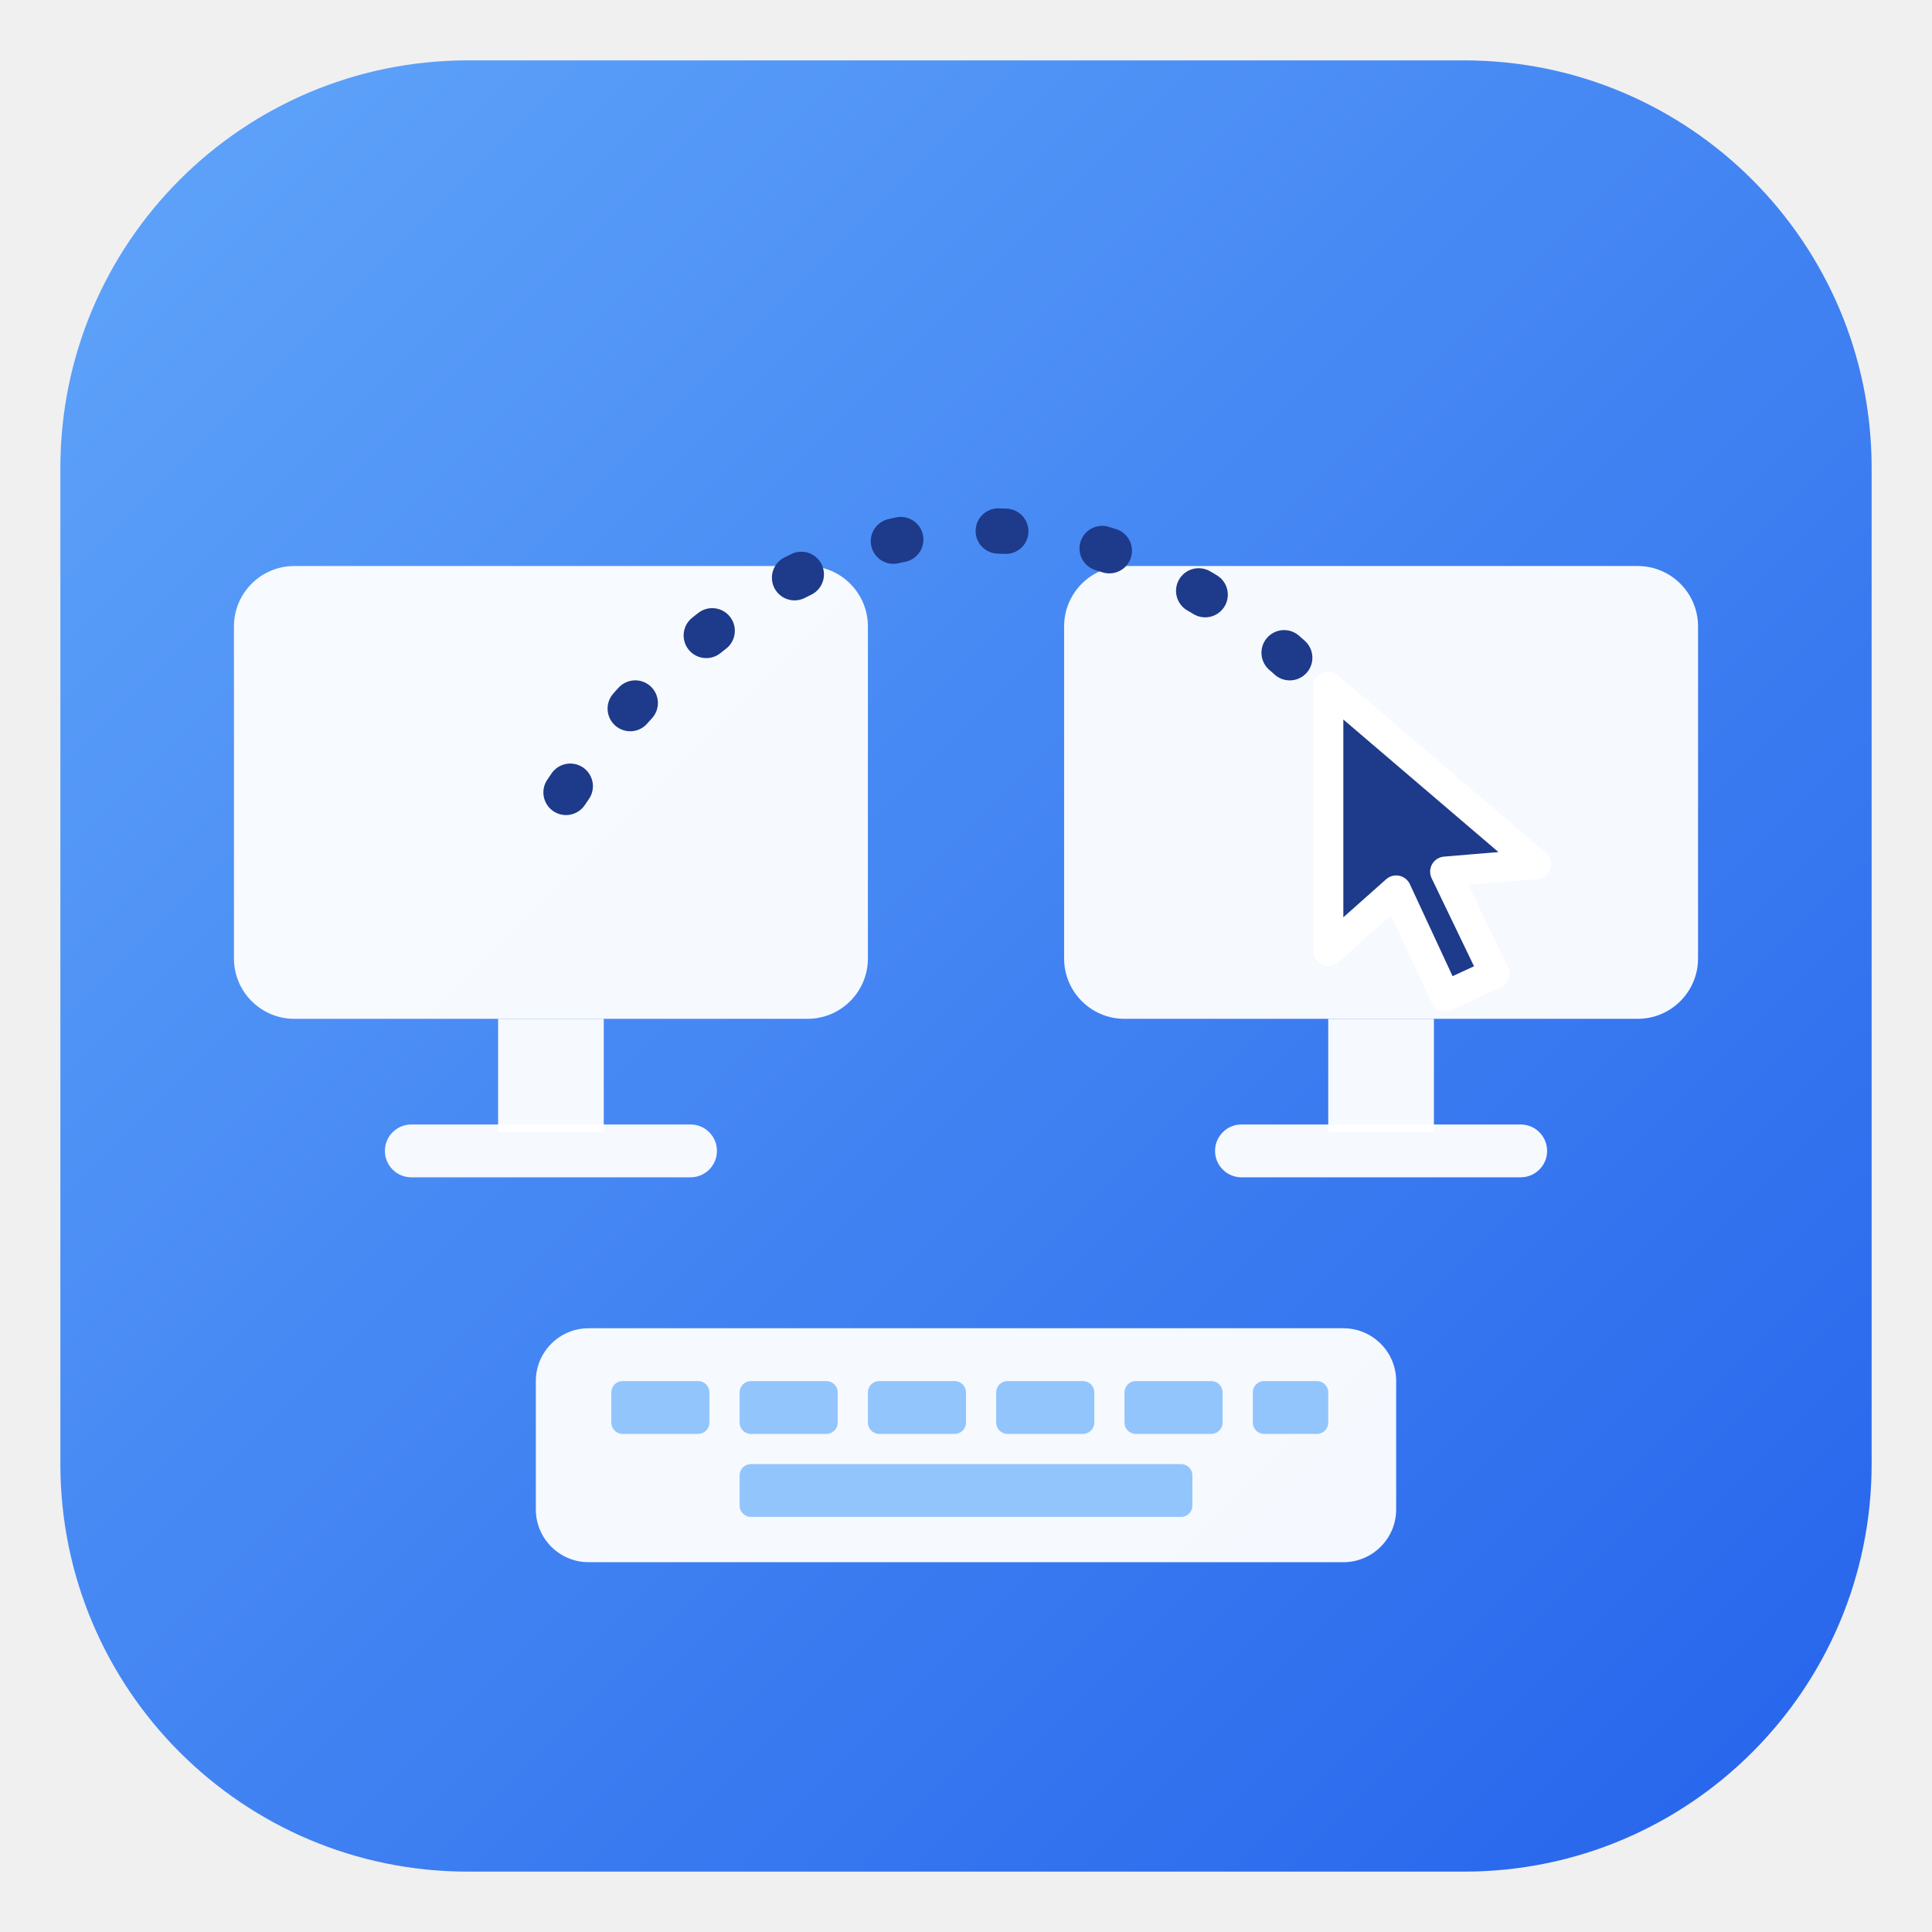
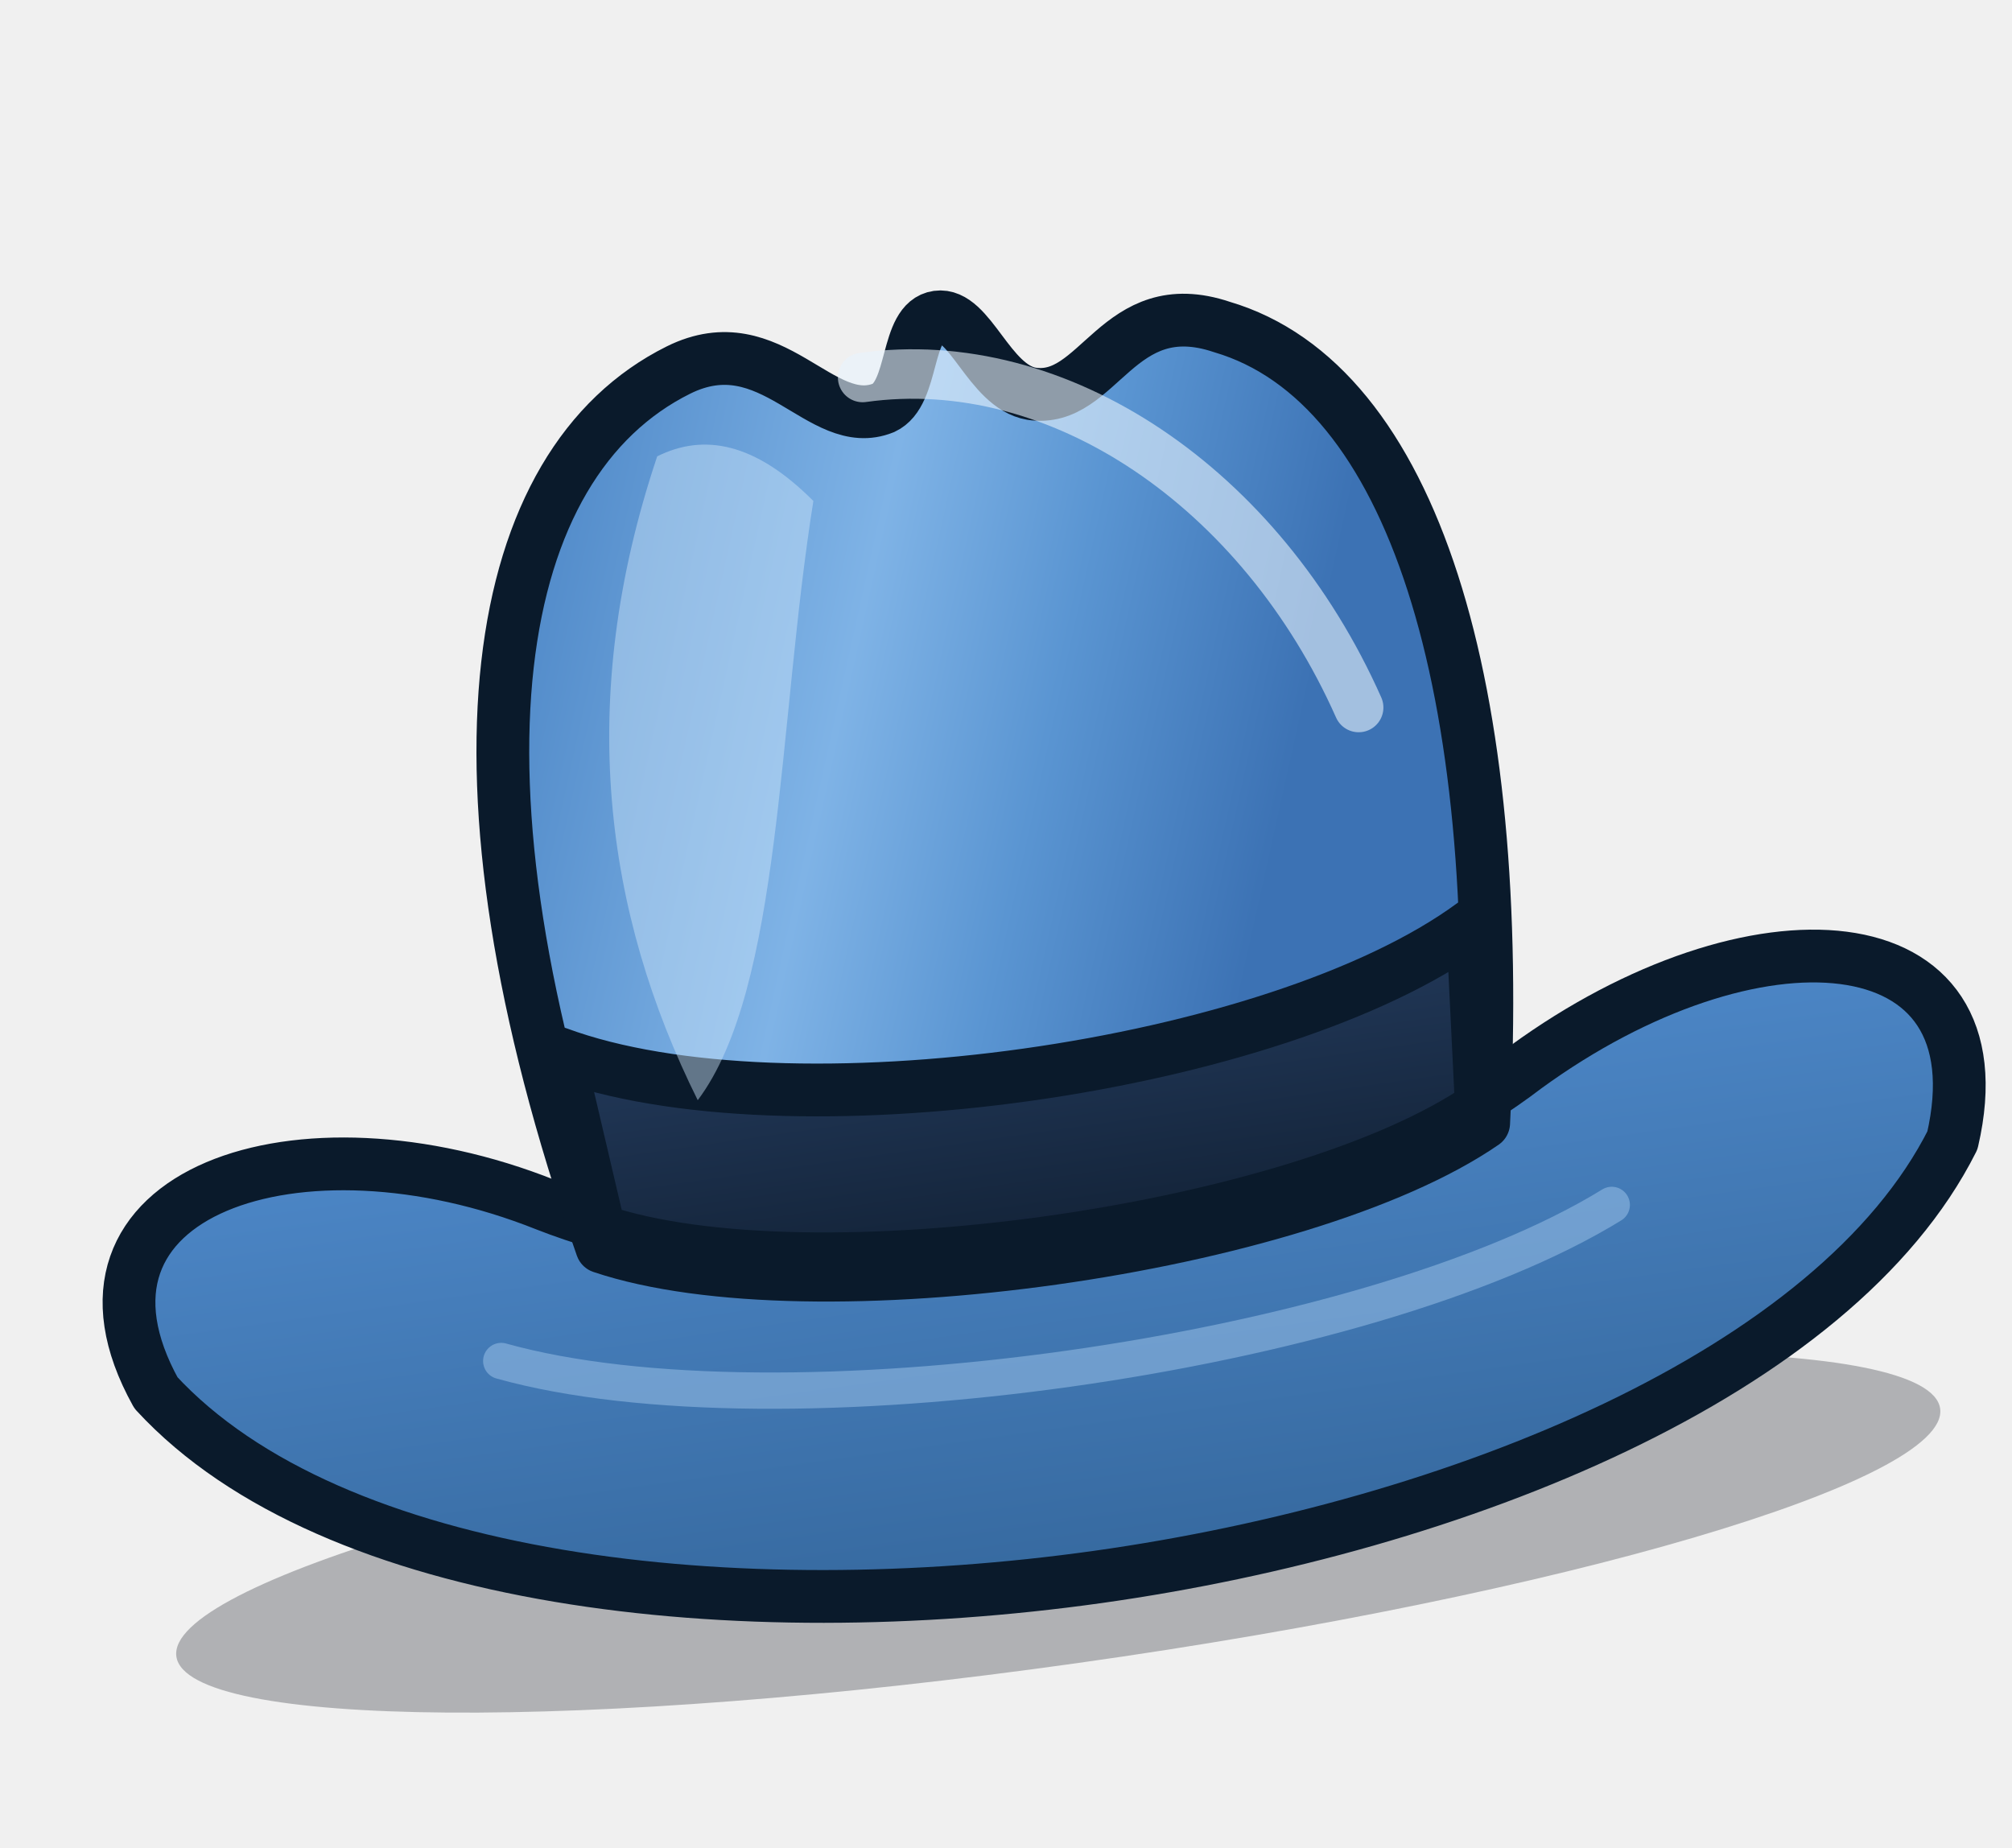
- <svg xmlns="http://www.w3.org/2000/svg" viewBox="0 0 512 512">
+ <svg xmlns="http://www.w3.org/2000/svg" viewBox="3 8 122 112">
  <defs>
-     <linearGradient id="bg" x1="0" y1="0" x2="1" y2="1">
-       <stop offset="0" stop-color="#60a5fa" />
-       <stop offset="1" stop-color="#2563eb" />
+     <linearGradient id="fx" x1="0.1" y1="0" x2="0.9" y2="0.3">
+       <stop offset="0" stop-color="#4C86C6" />
+       <stop offset="0.45" stop-color="#7FB3E6" />
+       <stop offset="0.7" stop-color="#5A95D2" />
+       <stop offset="1" stop-color="#3C72B4" />
+     </linearGradient>
+     <linearGradient id="fxb" x1="0" y1="0" x2="0" y2="1">
+       <stop offset="0" stop-color="#4C86C6" />
+       <stop offset="1" stop-color="#36699F" />
+     </linearGradient>
+     <linearGradient id="bndx" x1="0" y1="0" x2="0" y2="1">
+       <stop offset="0" stop-color="#22395A" />
+       <stop offset="1" stop-color="#132338" />
    </linearGradient>
  </defs>
-   <rect x="16" y="16" width="480" height="480" rx="108" fill="url(#bg)" />
-   <rect x="62" y="150" width="168" height="120" rx="16" fill="#ffffff" fill-opacity="0.95" />
-   <rect x="132" y="270" width="28" height="30" fill="#ffffff" fill-opacity="0.95" />
-   <rect x="102" y="298" width="88" height="14" rx="7" fill="#ffffff" fill-opacity="0.95" />
-   <rect x="282" y="150" width="168" height="120" rx="16" fill="#ffffff" fill-opacity="0.95" />
-   <rect x="352" y="270" width="28" height="30" fill="#ffffff" fill-opacity="0.95" />
-   <rect x="322" y="298" width="88" height="14" rx="7" fill="#ffffff" fill-opacity="0.95" />
-   <path d="M150 210 C 210 120, 302 120, 362 196" fill="none" stroke="#1e3a8a" stroke-width="12" stroke-linecap="round" stroke-dasharray="2 26" />
-   <path d="M352 182 L352 252 L370 236 L383 264 L396 258 L383 231 L407 229 Z" fill="#1e3a8a" stroke="#ffffff" stroke-width="8" stroke-linejoin="round" />
-   <rect x="142" y="352" width="228" height="62" rx="14" fill="#ffffff" fill-opacity="0.95" />
-   <g fill="#93c5fd">
-     <rect x="162" y="366" width="26" height="14" rx="3" />
-     <rect x="196" y="366" width="26" height="14" rx="3" />
-     <rect x="230" y="366" width="26" height="14" rx="3" />
-     <rect x="264" y="366" width="26" height="14" rx="3" />
-     <rect x="298" y="366" width="26" height="14" rx="3" />
-     <rect x="332" y="366" width="20" height="14" rx="3" />
-     <rect x="196" y="388" width="120" height="14" rx="3" />
+   <g transform="translate(64 64) rotate(-8) translate(-64 -64)">
+     <ellipse cx="62" cy="101" rx="54" ry="8" fill="#0A1018" opacity="0.28" />
+     <path d="M9,85 C4,72 20,69 34,77 C50,86 78,86 94,77 C109,69 124,72 119,85 C110,98 86,104 64,104 C42,104 18,98 9,85 Z" fill="url(#fxb)" stroke="#0A1A2B" stroke-width="3.2" stroke-linejoin="round" />
+     <path d="M37,80 C31,50 37,32 49,28 C55,26 57,33 61,32 C63,31.4 63,27 65,27 C67,27 67.5,31.6 70,32.4 C74,33.6 76,27 82,30 C93,35 96,54 91,80 C79,86 49,86 37,80 Z" fill="url(#fx)" stroke="#0A1A2B" stroke-width="3.2" stroke-linejoin="round" />
+     <path d="M36,68 C49,75 79,75 92,68 L91,79 C79,85 49,85 37,79 Z" fill="url(#bndx)" stroke="#0A1A2B" stroke-width="3.2" stroke-linejoin="round" />
+     <path d="M47,33 C40,47 40,60 44,72 C50,66 52,50 56,37 C53,33 50,32 47,33 Z" fill="#CFE6FB" opacity="0.45" />
+     <path d="M60,30 C72,30 83,40 87,54" fill="none" stroke="#E8F3FE" stroke-width="3" opacity="0.6" stroke-linecap="round" />
+     <path d="M30,86 C46,93 82,93 98,86" fill="none" stroke="#9FC6EC" stroke-width="2.2" opacity="0.5" stroke-linecap="round" />
  </g>
</svg>
